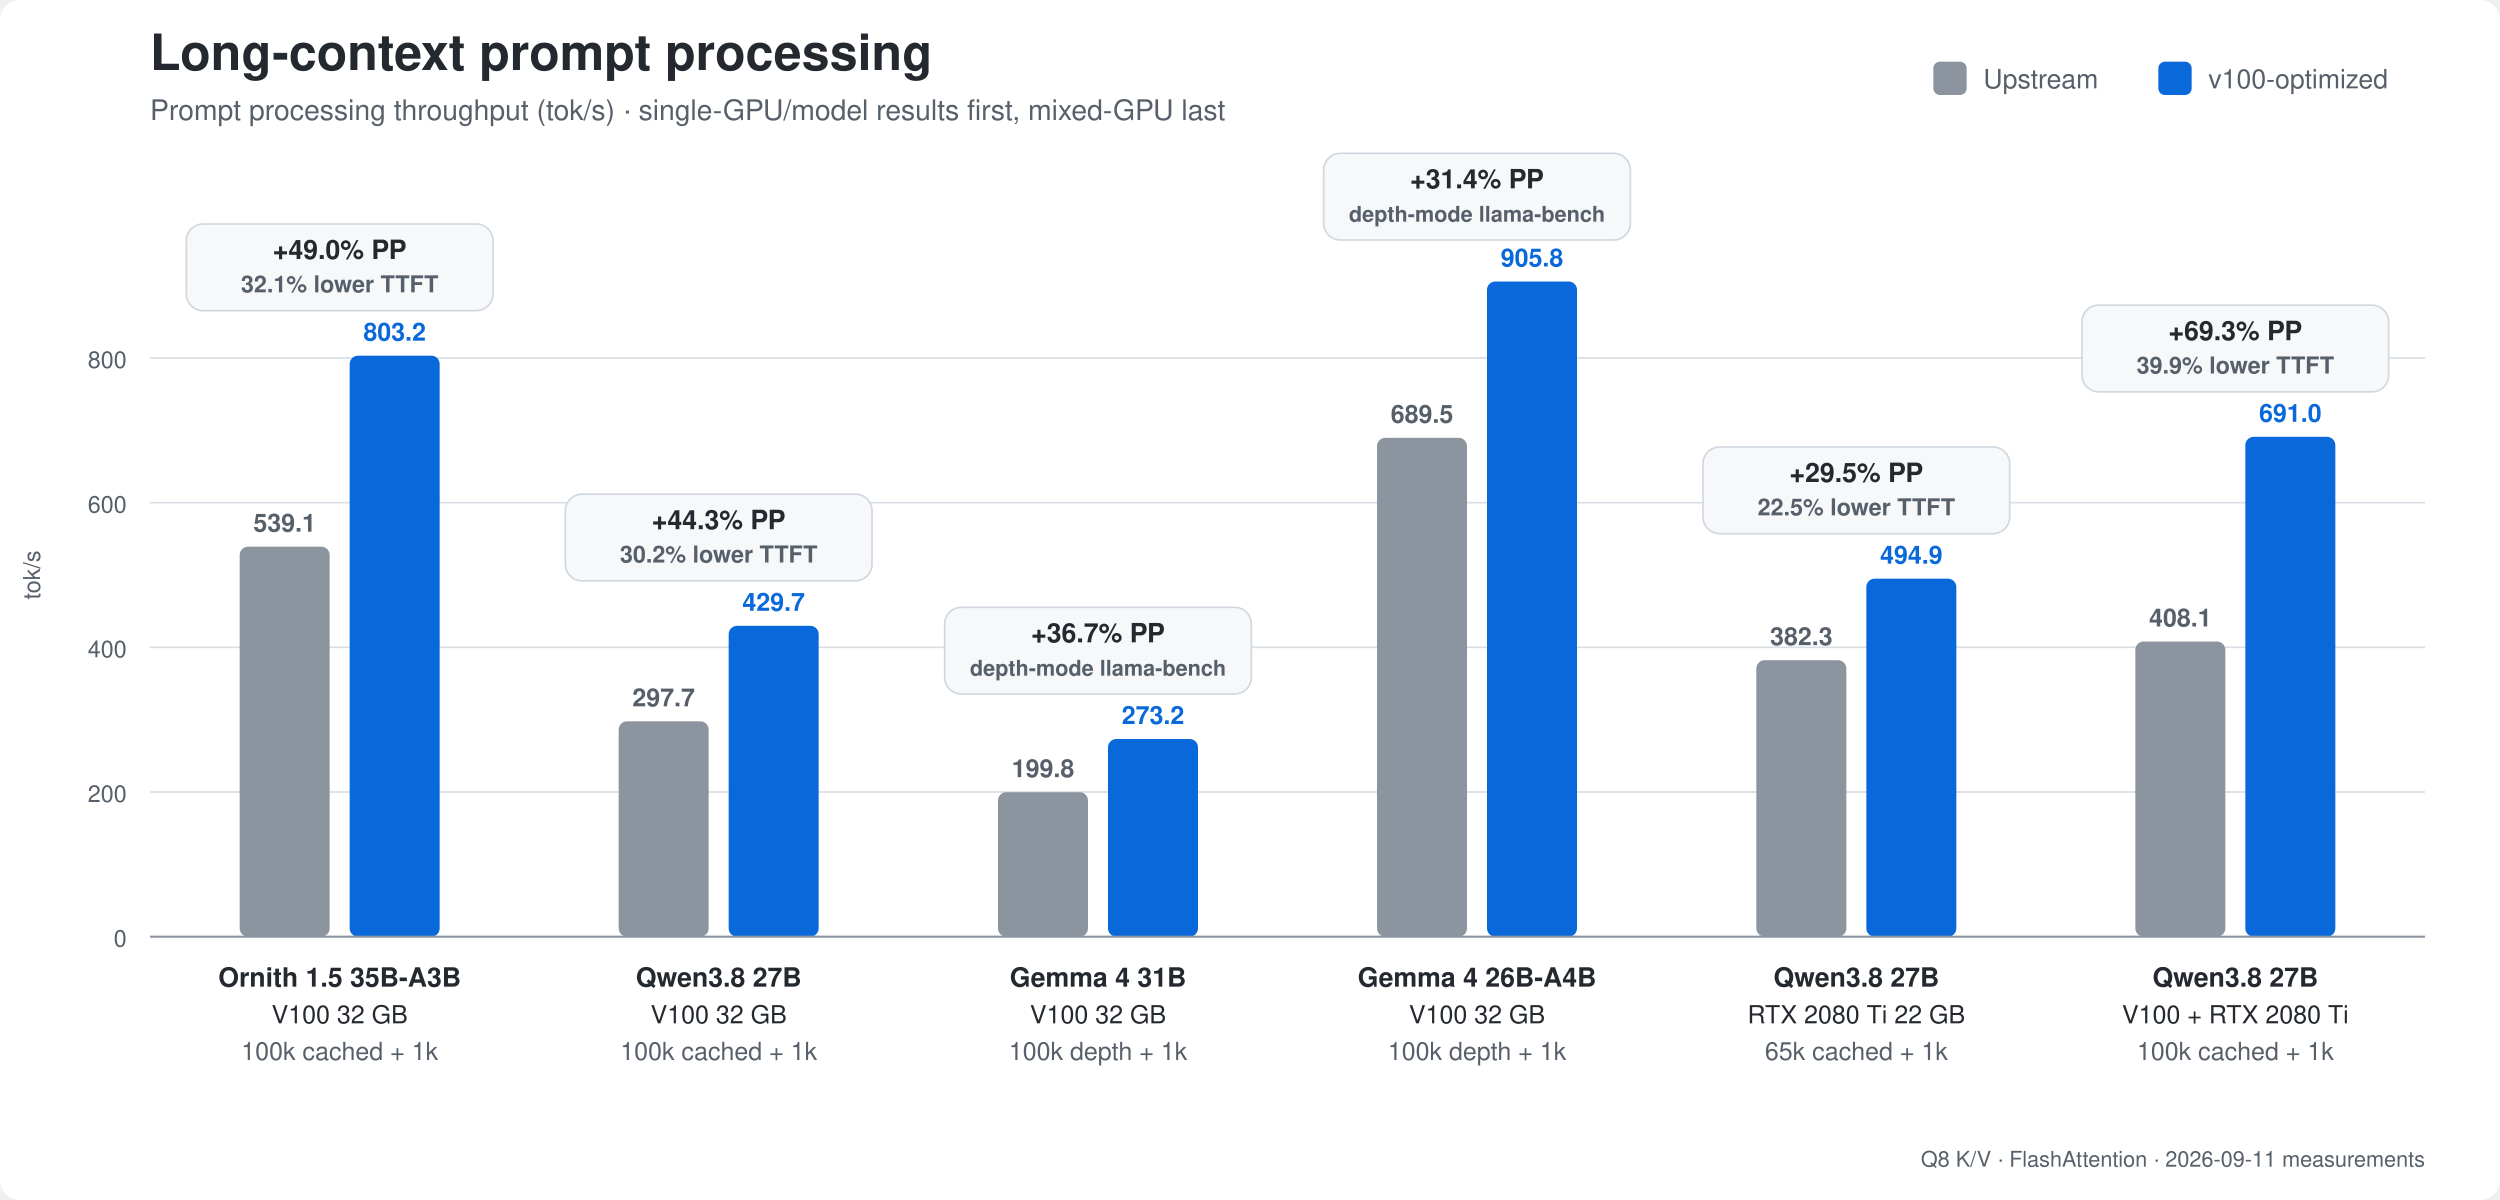
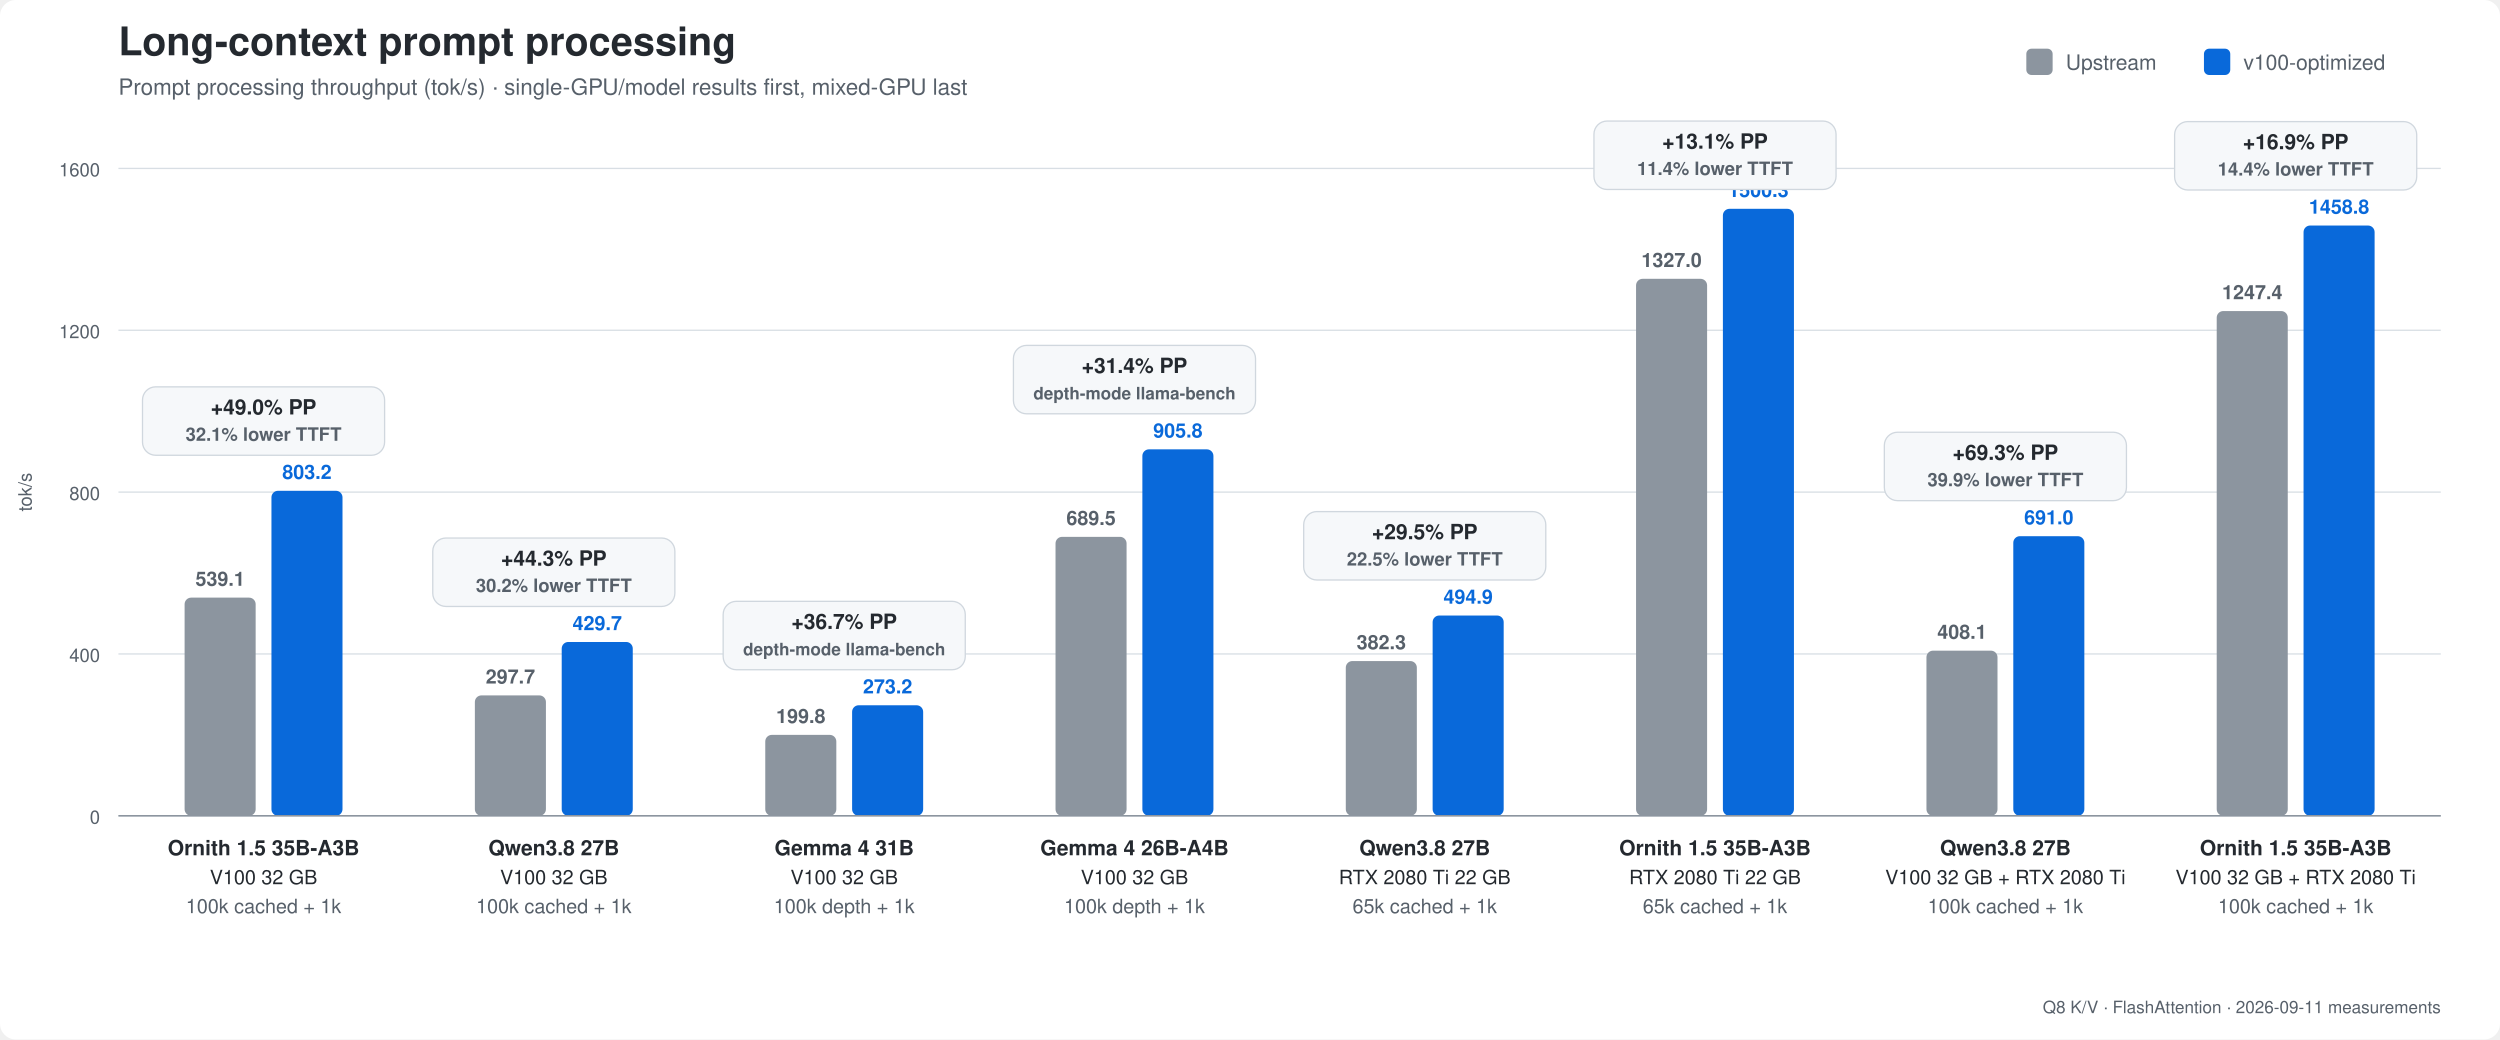
- <svg xmlns="http://www.w3.org/2000/svg" width="1500" height="720" viewBox="0 0 1500 720" role="img" aria-labelledby="title desc">
-   <rect width="1500" height="720" rx="12" fill="#FFFFFF" />
+ <svg xmlns="http://www.w3.org/2000/svg" width="1900" height="790" viewBox="0 0 1900 790" role="img" aria-labelledby="title desc">
+   <rect width="1900" height="790" rx="12" fill="#FFFFFF" />
  <text x="90.0" y="42.0" text-anchor="start" font-family="-apple-system,BlinkMacSystemFont,Segoe UI,Helvetica,Arial,sans-serif" font-size="30" font-weight="700" fill="#24292F">Long-context prompt processing</text>
  <text x="90.0" y="72.0" text-anchor="start" font-family="-apple-system,BlinkMacSystemFont,Segoe UI,Helvetica,Arial,sans-serif" font-size="17" font-weight="400" fill="#57606A">Prompt processing throughput (tok/s) · single-GPU/model results first, mixed-GPU last</text>
-   <rect x="1160" y="37" width="20" height="20" rx="4" fill="#8C959F" />
-   <text x="1190.0" y="53.0" text-anchor="start" font-family="-apple-system,BlinkMacSystemFont,Segoe UI,Helvetica,Arial,sans-serif" font-size="16" font-weight="400" fill="#57606A">Upstream</text>
-   <rect x="1295" y="37" width="20" height="20" rx="4" fill="#0969DA" />
-   <text x="1325.0" y="53.0" text-anchor="start" font-family="-apple-system,BlinkMacSystemFont,Segoe UI,Helvetica,Arial,sans-serif" font-size="16" font-weight="400" fill="#57606A">v100-optimized</text>
-   <line x1="90" y1="562.0" x2="1455" y2="562.0" stroke="#D8DEE4" stroke-width="1" />
-   <text x="76.0" y="568.0" text-anchor="end" font-family="-apple-system,BlinkMacSystemFont,Segoe UI,Helvetica,Arial,sans-serif" font-size="14" font-weight="400" fill="#57606A">0</text>
-   <line x1="90" y1="475.2" x2="1455" y2="475.2" stroke="#D8DEE4" stroke-width="1" />
-   <text x="76.0" y="481.2" text-anchor="end" font-family="-apple-system,BlinkMacSystemFont,Segoe UI,Helvetica,Arial,sans-serif" font-size="14" font-weight="400" fill="#57606A">200</text>
-   <line x1="90" y1="388.4" x2="1455" y2="388.4" stroke="#D8DEE4" stroke-width="1" />
-   <text x="76.0" y="394.4" text-anchor="end" font-family="-apple-system,BlinkMacSystemFont,Segoe UI,Helvetica,Arial,sans-serif" font-size="14" font-weight="400" fill="#57606A">400</text>
-   <line x1="90" y1="301.6" x2="1455" y2="301.6" stroke="#D8DEE4" stroke-width="1" />
-   <text x="76.0" y="307.6" text-anchor="end" font-family="-apple-system,BlinkMacSystemFont,Segoe UI,Helvetica,Arial,sans-serif" font-size="14" font-weight="400" fill="#57606A">600</text>
-   <line x1="90" y1="214.8" x2="1455" y2="214.8" stroke="#D8DEE4" stroke-width="1" />
-   <text x="76.0" y="220.8" text-anchor="end" font-family="-apple-system,BlinkMacSystemFont,Segoe UI,Helvetica,Arial,sans-serif" font-size="14" font-weight="400" fill="#57606A">800</text>
-   <text transform="rotate(-90 24 345.0)" x="24.0" y="345.0" text-anchor="middle" font-family="-apple-system,BlinkMacSystemFont,Segoe UI,Helvetica,Arial,sans-serif" font-size="14" font-weight="400" fill="#57606A">tok/s</text>
-   <rect x="143.8" y="328.0" width="54" height="234.0" rx="5" fill="#8C959F" />
-   <rect x="209.8" y="213.4" width="54" height="348.6" rx="5" fill="#0969DA" />
-   <text x="170.8" y="319.0" text-anchor="middle" font-family="-apple-system,BlinkMacSystemFont,Segoe UI,Helvetica,Arial,sans-serif" font-size="15" font-weight="600" fill="#57606A">539.1</text>
-   <text x="236.8" y="204.4" text-anchor="middle" font-family="-apple-system,BlinkMacSystemFont,Segoe UI,Helvetica,Arial,sans-serif" font-size="15" font-weight="700" fill="#0969DA">803.2</text>
-   <rect x="111.8" y="134.4" width="184" height="52" rx="10" fill="#F6F8FA" stroke="#D0D7DE" />
-   <text x="203.8" y="155.4" text-anchor="middle" font-family="-apple-system,BlinkMacSystemFont,Segoe UI,Helvetica,Arial,sans-serif" font-size="16" font-weight="700" fill="#24292F">+49.0% PP</text>
-   <text x="203.8" y="175.4" text-anchor="middle" font-family="-apple-system,BlinkMacSystemFont,Segoe UI,Helvetica,Arial,sans-serif" font-size="14" font-weight="600" fill="#57606A">32.1% lower TTFT</text>
-   <text x="203.8" y="592.0" text-anchor="middle" font-family="-apple-system,BlinkMacSystemFont,Segoe UI,Helvetica,Arial,sans-serif" font-size="16" font-weight="650" fill="#24292F">Ornith 1.5 35B-A3B</text>
-   <text x="203.8" y="614.0" text-anchor="middle" font-family="-apple-system,BlinkMacSystemFont,Segoe UI,Helvetica,Arial,sans-serif" font-size="15" font-weight="500" fill="#24292F">V100 32 GB</text>
-   <text x="203.8" y="636.0" text-anchor="middle" font-family="-apple-system,BlinkMacSystemFont,Segoe UI,Helvetica,Arial,sans-serif" font-size="15" font-weight="500" fill="#57606A">100k cached + 1k</text>
-   <rect x="371.2" y="432.8" width="54" height="129.2" rx="5" fill="#8C959F" />
-   <rect x="437.2" y="375.5" width="54" height="186.5" rx="5" fill="#0969DA" />
-   <text x="398.2" y="423.8" text-anchor="middle" font-family="-apple-system,BlinkMacSystemFont,Segoe UI,Helvetica,Arial,sans-serif" font-size="15" font-weight="600" fill="#57606A">297.7</text>
-   <text x="464.2" y="366.5" text-anchor="middle" font-family="-apple-system,BlinkMacSystemFont,Segoe UI,Helvetica,Arial,sans-serif" font-size="15" font-weight="700" fill="#0969DA">429.7</text>
-   <rect x="339.2" y="296.5" width="184" height="52" rx="10" fill="#F6F8FA" stroke="#D0D7DE" />
-   <text x="431.2" y="317.5" text-anchor="middle" font-family="-apple-system,BlinkMacSystemFont,Segoe UI,Helvetica,Arial,sans-serif" font-size="16" font-weight="700" fill="#24292F">+44.3% PP</text>
-   <text x="431.2" y="337.5" text-anchor="middle" font-family="-apple-system,BlinkMacSystemFont,Segoe UI,Helvetica,Arial,sans-serif" font-size="14" font-weight="600" fill="#57606A">30.2% lower TTFT</text>
-   <text x="431.2" y="592.0" text-anchor="middle" font-family="-apple-system,BlinkMacSystemFont,Segoe UI,Helvetica,Arial,sans-serif" font-size="16" font-weight="650" fill="#24292F">Qwen3.8 27B</text>
-   <text x="431.2" y="614.0" text-anchor="middle" font-family="-apple-system,BlinkMacSystemFont,Segoe UI,Helvetica,Arial,sans-serif" font-size="15" font-weight="500" fill="#24292F">V100 32 GB</text>
-   <text x="431.2" y="636.0" text-anchor="middle" font-family="-apple-system,BlinkMacSystemFont,Segoe UI,Helvetica,Arial,sans-serif" font-size="15" font-weight="500" fill="#57606A">100k cached + 1k</text>
-   <rect x="598.8" y="475.3" width="54" height="86.7" rx="5" fill="#8C959F" />
-   <rect x="664.8" y="443.4" width="54" height="118.6" rx="5" fill="#0969DA" />
-   <text x="625.8" y="466.3" text-anchor="middle" font-family="-apple-system,BlinkMacSystemFont,Segoe UI,Helvetica,Arial,sans-serif" font-size="15" font-weight="600" fill="#57606A">199.8</text>
-   <text x="691.8" y="434.4" text-anchor="middle" font-family="-apple-system,BlinkMacSystemFont,Segoe UI,Helvetica,Arial,sans-serif" font-size="15" font-weight="700" fill="#0969DA">273.2</text>
-   <rect x="566.8" y="364.4" width="184" height="52" rx="10" fill="#F6F8FA" stroke="#D0D7DE" />
-   <text x="658.8" y="385.4" text-anchor="middle" font-family="-apple-system,BlinkMacSystemFont,Segoe UI,Helvetica,Arial,sans-serif" font-size="16" font-weight="700" fill="#24292F">+36.7% PP</text>
-   <text x="658.8" y="405.4" text-anchor="middle" font-family="-apple-system,BlinkMacSystemFont,Segoe UI,Helvetica,Arial,sans-serif" font-size="13" font-weight="600" fill="#57606A">depth-mode llama-bench</text>
-   <text x="658.8" y="592.0" text-anchor="middle" font-family="-apple-system,BlinkMacSystemFont,Segoe UI,Helvetica,Arial,sans-serif" font-size="16" font-weight="650" fill="#24292F">Gemma 4 31B</text>
-   <text x="658.8" y="614.0" text-anchor="middle" font-family="-apple-system,BlinkMacSystemFont,Segoe UI,Helvetica,Arial,sans-serif" font-size="15" font-weight="500" fill="#24292F">V100 32 GB</text>
-   <text x="658.8" y="636.0" text-anchor="middle" font-family="-apple-system,BlinkMacSystemFont,Segoe UI,Helvetica,Arial,sans-serif" font-size="15" font-weight="500" fill="#57606A">100k depth + 1k</text>
-   <rect x="826.2" y="262.7" width="54" height="299.3" rx="5" fill="#8C959F" />
-   <rect x="892.2" y="168.9" width="54" height="393.1" rx="5" fill="#0969DA" />
-   <text x="853.2" y="253.7" text-anchor="middle" font-family="-apple-system,BlinkMacSystemFont,Segoe UI,Helvetica,Arial,sans-serif" font-size="15" font-weight="600" fill="#57606A">689.5</text>
-   <text x="919.2" y="159.9" text-anchor="middle" font-family="-apple-system,BlinkMacSystemFont,Segoe UI,Helvetica,Arial,sans-serif" font-size="15" font-weight="700" fill="#0969DA">905.8</text>
-   <rect x="794.2" y="92.0" width="184" height="52" rx="10" fill="#F6F8FA" stroke="#D0D7DE" />
-   <text x="886.2" y="113.0" text-anchor="middle" font-family="-apple-system,BlinkMacSystemFont,Segoe UI,Helvetica,Arial,sans-serif" font-size="16" font-weight="700" fill="#24292F">+31.4% PP</text>
-   <text x="886.2" y="133.0" text-anchor="middle" font-family="-apple-system,BlinkMacSystemFont,Segoe UI,Helvetica,Arial,sans-serif" font-size="13" font-weight="600" fill="#57606A">depth-mode llama-bench</text>
-   <text x="886.2" y="592.0" text-anchor="middle" font-family="-apple-system,BlinkMacSystemFont,Segoe UI,Helvetica,Arial,sans-serif" font-size="16" font-weight="650" fill="#24292F">Gemma 4 26B-A4B</text>
-   <text x="886.2" y="614.0" text-anchor="middle" font-family="-apple-system,BlinkMacSystemFont,Segoe UI,Helvetica,Arial,sans-serif" font-size="15" font-weight="500" fill="#24292F">V100 32 GB</text>
-   <text x="886.2" y="636.0" text-anchor="middle" font-family="-apple-system,BlinkMacSystemFont,Segoe UI,Helvetica,Arial,sans-serif" font-size="15" font-weight="500" fill="#57606A">100k depth + 1k</text>
-   <rect x="1053.8" y="396.1" width="54" height="165.9" rx="5" fill="#8C959F" />
-   <rect x="1119.8" y="347.2" width="54" height="214.8" rx="5" fill="#0969DA" />
-   <text x="1080.8" y="387.1" text-anchor="middle" font-family="-apple-system,BlinkMacSystemFont,Segoe UI,Helvetica,Arial,sans-serif" font-size="15" font-weight="600" fill="#57606A">382.3</text>
-   <text x="1146.8" y="338.2" text-anchor="middle" font-family="-apple-system,BlinkMacSystemFont,Segoe UI,Helvetica,Arial,sans-serif" font-size="15" font-weight="700" fill="#0969DA">494.9</text>
-   <rect x="1021.8" y="268.2" width="184" height="52" rx="10" fill="#F6F8FA" stroke="#D0D7DE" />
-   <text x="1113.8" y="289.2" text-anchor="middle" font-family="-apple-system,BlinkMacSystemFont,Segoe UI,Helvetica,Arial,sans-serif" font-size="16" font-weight="700" fill="#24292F">+29.5% PP</text>
-   <text x="1113.8" y="309.2" text-anchor="middle" font-family="-apple-system,BlinkMacSystemFont,Segoe UI,Helvetica,Arial,sans-serif" font-size="14" font-weight="600" fill="#57606A">22.5% lower TTFT</text>
-   <text x="1113.8" y="592.0" text-anchor="middle" font-family="-apple-system,BlinkMacSystemFont,Segoe UI,Helvetica,Arial,sans-serif" font-size="16" font-weight="650" fill="#24292F">Qwen3.8 27B</text>
-   <text x="1113.8" y="614.0" text-anchor="middle" font-family="-apple-system,BlinkMacSystemFont,Segoe UI,Helvetica,Arial,sans-serif" font-size="15" font-weight="500" fill="#24292F">RTX 2080 Ti 22 GB</text>
-   <text x="1113.8" y="636.0" text-anchor="middle" font-family="-apple-system,BlinkMacSystemFont,Segoe UI,Helvetica,Arial,sans-serif" font-size="15" font-weight="500" fill="#57606A">65k cached + 1k</text>
-   <rect x="1281.2" y="384.9" width="54" height="177.1" rx="5" fill="#8C959F" />
-   <rect x="1347.2" y="262.1" width="54" height="299.9" rx="5" fill="#0969DA" />
-   <text x="1308.2" y="375.9" text-anchor="middle" font-family="-apple-system,BlinkMacSystemFont,Segoe UI,Helvetica,Arial,sans-serif" font-size="15" font-weight="600" fill="#57606A">408.1</text>
-   <text x="1374.2" y="253.1" text-anchor="middle" font-family="-apple-system,BlinkMacSystemFont,Segoe UI,Helvetica,Arial,sans-serif" font-size="15" font-weight="700" fill="#0969DA">691.0</text>
-   <rect x="1249.2" y="183.1" width="184" height="52" rx="10" fill="#F6F8FA" stroke="#D0D7DE" />
-   <text x="1341.2" y="204.1" text-anchor="middle" font-family="-apple-system,BlinkMacSystemFont,Segoe UI,Helvetica,Arial,sans-serif" font-size="16" font-weight="700" fill="#24292F">+69.3% PP</text>
-   <text x="1341.2" y="224.1" text-anchor="middle" font-family="-apple-system,BlinkMacSystemFont,Segoe UI,Helvetica,Arial,sans-serif" font-size="14" font-weight="600" fill="#57606A">39.9% lower TTFT</text>
-   <text x="1341.2" y="592.0" text-anchor="middle" font-family="-apple-system,BlinkMacSystemFont,Segoe UI,Helvetica,Arial,sans-serif" font-size="16" font-weight="650" fill="#24292F">Qwen3.8 27B</text>
-   <text x="1341.2" y="614.0" text-anchor="middle" font-family="-apple-system,BlinkMacSystemFont,Segoe UI,Helvetica,Arial,sans-serif" font-size="15" font-weight="500" fill="#24292F">V100 + RTX 2080 Ti</text>
-   <text x="1341.2" y="636.0" text-anchor="middle" font-family="-apple-system,BlinkMacSystemFont,Segoe UI,Helvetica,Arial,sans-serif" font-size="15" font-weight="500" fill="#57606A">100k cached + 1k</text>
-   <line x1="90" y1="562" x2="1455" y2="562" stroke="#8C959F" stroke-width="1.2" />
-   <text x="1455.0" y="700.0" text-anchor="end" font-family="-apple-system,BlinkMacSystemFont,Segoe UI,Helvetica,Arial,sans-serif" font-size="13" font-weight="400" fill="#57606A">Q8 K/V · FlashAttention · 2026-09-11 measurements</text>
+   <rect x="1540" y="37" width="20" height="20" rx="4" fill="#8C959F" />
+   <text x="1570.0" y="53.0" text-anchor="start" font-family="-apple-system,BlinkMacSystemFont,Segoe UI,Helvetica,Arial,sans-serif" font-size="16" font-weight="400" fill="#57606A">Upstream</text>
+   <rect x="1675" y="37" width="20" height="20" rx="4" fill="#0969DA" />
+   <text x="1705.0" y="53.0" text-anchor="start" font-family="-apple-system,BlinkMacSystemFont,Segoe UI,Helvetica,Arial,sans-serif" font-size="16" font-weight="400" fill="#57606A">v100-optimized</text>
+   <line x1="90" y1="620.0" x2="1855" y2="620.0" stroke="#D8DEE4" stroke-width="1" />
+   <text x="76.0" y="626.0" text-anchor="end" font-family="-apple-system,BlinkMacSystemFont,Segoe UI,Helvetica,Arial,sans-serif" font-size="14" font-weight="400" fill="#57606A">0</text>
+   <line x1="90" y1="497.0" x2="1855" y2="497.0" stroke="#D8DEE4" stroke-width="1" />
+   <text x="76.0" y="503.0" text-anchor="end" font-family="-apple-system,BlinkMacSystemFont,Segoe UI,Helvetica,Arial,sans-serif" font-size="14" font-weight="400" fill="#57606A">400</text>
+   <line x1="90" y1="374.0" x2="1855" y2="374.0" stroke="#D8DEE4" stroke-width="1" />
+   <text x="76.0" y="380.0" text-anchor="end" font-family="-apple-system,BlinkMacSystemFont,Segoe UI,Helvetica,Arial,sans-serif" font-size="14" font-weight="400" fill="#57606A">800</text>
+   <line x1="90" y1="251.0" x2="1855" y2="251.0" stroke="#D8DEE4" stroke-width="1" />
+   <text x="76.0" y="257.0" text-anchor="end" font-family="-apple-system,BlinkMacSystemFont,Segoe UI,Helvetica,Arial,sans-serif" font-size="14" font-weight="400" fill="#57606A">1200</text>
+   <line x1="90" y1="128.0" x2="1855" y2="128.0" stroke="#D8DEE4" stroke-width="1" />
+   <text x="76.0" y="134.0" text-anchor="end" font-family="-apple-system,BlinkMacSystemFont,Segoe UI,Helvetica,Arial,sans-serif" font-size="14" font-weight="400" fill="#57606A">1600</text>
+   <text transform="rotate(-90 24 374.0)" x="24.0" y="374.0" text-anchor="middle" font-family="-apple-system,BlinkMacSystemFont,Segoe UI,Helvetica,Arial,sans-serif" font-size="14" font-weight="400" fill="#57606A">tok/s</text>
+   <rect x="140.3" y="454.2" width="54" height="165.8" rx="5" fill="#8C959F" />
+   <rect x="206.3" y="373.0" width="54" height="247.0" rx="5" fill="#0969DA" />
+   <text x="167.3" y="445.2" text-anchor="middle" font-family="-apple-system,BlinkMacSystemFont,Segoe UI,Helvetica,Arial,sans-serif" font-size="15" font-weight="600" fill="#57606A">539.1</text>
+   <text x="233.3" y="364.0" text-anchor="middle" font-family="-apple-system,BlinkMacSystemFont,Segoe UI,Helvetica,Arial,sans-serif" font-size="15" font-weight="700" fill="#0969DA">803.2</text>
+   <rect x="108.3" y="294.0" width="184" height="52" rx="10" fill="#F6F8FA" stroke="#D0D7DE" />
+   <text x="200.3" y="315.0" text-anchor="middle" font-family="-apple-system,BlinkMacSystemFont,Segoe UI,Helvetica,Arial,sans-serif" font-size="16" font-weight="700" fill="#24292F">+49.0% PP</text>
+   <text x="200.3" y="335.0" text-anchor="middle" font-family="-apple-system,BlinkMacSystemFont,Segoe UI,Helvetica,Arial,sans-serif" font-size="14" font-weight="600" fill="#57606A">32.1% lower TTFT</text>
+   <text x="200.3" y="650.0" text-anchor="middle" font-family="-apple-system,BlinkMacSystemFont,Segoe UI,Helvetica,Arial,sans-serif" font-size="16" font-weight="650" fill="#24292F">Ornith 1.5 35B-A3B</text>
+   <text x="200.3" y="672.0" text-anchor="middle" font-family="-apple-system,BlinkMacSystemFont,Segoe UI,Helvetica,Arial,sans-serif" font-size="15" font-weight="500" fill="#24292F">V100 32 GB</text>
+   <text x="200.3" y="694.0" text-anchor="middle" font-family="-apple-system,BlinkMacSystemFont,Segoe UI,Helvetica,Arial,sans-serif" font-size="15" font-weight="500" fill="#57606A">100k cached + 1k</text>
+   <rect x="360.9" y="528.5" width="54" height="91.5" rx="5" fill="#8C959F" />
+   <rect x="426.9" y="487.9" width="54" height="132.1" rx="5" fill="#0969DA" />
+   <text x="387.9" y="519.5" text-anchor="middle" font-family="-apple-system,BlinkMacSystemFont,Segoe UI,Helvetica,Arial,sans-serif" font-size="15" font-weight="600" fill="#57606A">297.7</text>
+   <text x="453.9" y="478.9" text-anchor="middle" font-family="-apple-system,BlinkMacSystemFont,Segoe UI,Helvetica,Arial,sans-serif" font-size="15" font-weight="700" fill="#0969DA">429.7</text>
+   <rect x="328.9" y="408.9" width="184" height="52" rx="10" fill="#F6F8FA" stroke="#D0D7DE" />
+   <text x="420.9" y="429.9" text-anchor="middle" font-family="-apple-system,BlinkMacSystemFont,Segoe UI,Helvetica,Arial,sans-serif" font-size="16" font-weight="700" fill="#24292F">+44.3% PP</text>
+   <text x="420.9" y="449.9" text-anchor="middle" font-family="-apple-system,BlinkMacSystemFont,Segoe UI,Helvetica,Arial,sans-serif" font-size="14" font-weight="600" fill="#57606A">30.2% lower TTFT</text>
+   <text x="420.9" y="650.0" text-anchor="middle" font-family="-apple-system,BlinkMacSystemFont,Segoe UI,Helvetica,Arial,sans-serif" font-size="16" font-weight="650" fill="#24292F">Qwen3.8 27B</text>
+   <text x="420.9" y="672.0" text-anchor="middle" font-family="-apple-system,BlinkMacSystemFont,Segoe UI,Helvetica,Arial,sans-serif" font-size="15" font-weight="500" fill="#24292F">V100 32 GB</text>
+   <text x="420.9" y="694.0" text-anchor="middle" font-family="-apple-system,BlinkMacSystemFont,Segoe UI,Helvetica,Arial,sans-serif" font-size="15" font-weight="500" fill="#57606A">100k cached + 1k</text>
+   <rect x="581.6" y="558.5" width="54" height="61.5" rx="5" fill="#8C959F" />
+   <rect x="647.6" y="536.0" width="54" height="84.0" rx="5" fill="#0969DA" />
+   <text x="608.6" y="549.5" text-anchor="middle" font-family="-apple-system,BlinkMacSystemFont,Segoe UI,Helvetica,Arial,sans-serif" font-size="15" font-weight="600" fill="#57606A">199.8</text>
+   <text x="674.6" y="527.0" text-anchor="middle" font-family="-apple-system,BlinkMacSystemFont,Segoe UI,Helvetica,Arial,sans-serif" font-size="15" font-weight="700" fill="#0969DA">273.2</text>
+   <rect x="549.6" y="457.0" width="184" height="52" rx="10" fill="#F6F8FA" stroke="#D0D7DE" />
+   <text x="641.6" y="478.0" text-anchor="middle" font-family="-apple-system,BlinkMacSystemFont,Segoe UI,Helvetica,Arial,sans-serif" font-size="16" font-weight="700" fill="#24292F">+36.7% PP</text>
+   <text x="641.6" y="498.0" text-anchor="middle" font-family="-apple-system,BlinkMacSystemFont,Segoe UI,Helvetica,Arial,sans-serif" font-size="13" font-weight="600" fill="#57606A">depth-mode llama-bench</text>
+   <text x="641.6" y="650.0" text-anchor="middle" font-family="-apple-system,BlinkMacSystemFont,Segoe UI,Helvetica,Arial,sans-serif" font-size="16" font-weight="650" fill="#24292F">Gemma 4 31B</text>
+   <text x="641.6" y="672.0" text-anchor="middle" font-family="-apple-system,BlinkMacSystemFont,Segoe UI,Helvetica,Arial,sans-serif" font-size="15" font-weight="500" fill="#24292F">V100 32 GB</text>
+   <text x="641.6" y="694.0" text-anchor="middle" font-family="-apple-system,BlinkMacSystemFont,Segoe UI,Helvetica,Arial,sans-serif" font-size="15" font-weight="500" fill="#57606A">100k depth + 1k</text>
+   <rect x="802.2" y="408.0" width="54" height="212.0" rx="5" fill="#8C959F" />
+   <rect x="868.2" y="341.5" width="54" height="278.5" rx="5" fill="#0969DA" />
+   <text x="829.2" y="399.0" text-anchor="middle" font-family="-apple-system,BlinkMacSystemFont,Segoe UI,Helvetica,Arial,sans-serif" font-size="15" font-weight="600" fill="#57606A">689.5</text>
+   <text x="895.2" y="332.5" text-anchor="middle" font-family="-apple-system,BlinkMacSystemFont,Segoe UI,Helvetica,Arial,sans-serif" font-size="15" font-weight="700" fill="#0969DA">905.8</text>
+   <rect x="770.2" y="262.5" width="184" height="52" rx="10" fill="#F6F8FA" stroke="#D0D7DE" />
+   <text x="862.2" y="283.5" text-anchor="middle" font-family="-apple-system,BlinkMacSystemFont,Segoe UI,Helvetica,Arial,sans-serif" font-size="16" font-weight="700" fill="#24292F">+31.4% PP</text>
+   <text x="862.2" y="303.5" text-anchor="middle" font-family="-apple-system,BlinkMacSystemFont,Segoe UI,Helvetica,Arial,sans-serif" font-size="13" font-weight="600" fill="#57606A">depth-mode llama-bench</text>
+   <text x="862.2" y="650.0" text-anchor="middle" font-family="-apple-system,BlinkMacSystemFont,Segoe UI,Helvetica,Arial,sans-serif" font-size="16" font-weight="650" fill="#24292F">Gemma 4 26B-A4B</text>
+   <text x="862.2" y="672.0" text-anchor="middle" font-family="-apple-system,BlinkMacSystemFont,Segoe UI,Helvetica,Arial,sans-serif" font-size="15" font-weight="500" fill="#24292F">V100 32 GB</text>
+   <text x="862.2" y="694.0" text-anchor="middle" font-family="-apple-system,BlinkMacSystemFont,Segoe UI,Helvetica,Arial,sans-serif" font-size="15" font-weight="500" fill="#57606A">100k depth + 1k</text>
+   <rect x="1022.8" y="502.4" width="54" height="117.6" rx="5" fill="#8C959F" />
+   <rect x="1088.8" y="467.8" width="54" height="152.2" rx="5" fill="#0969DA" />
+   <text x="1049.8" y="493.4" text-anchor="middle" font-family="-apple-system,BlinkMacSystemFont,Segoe UI,Helvetica,Arial,sans-serif" font-size="15" font-weight="600" fill="#57606A">382.3</text>
+   <text x="1115.8" y="458.8" text-anchor="middle" font-family="-apple-system,BlinkMacSystemFont,Segoe UI,Helvetica,Arial,sans-serif" font-size="15" font-weight="700" fill="#0969DA">494.9</text>
+   <rect x="990.8" y="388.8" width="184" height="52" rx="10" fill="#F6F8FA" stroke="#D0D7DE" />
+   <text x="1082.8" y="409.8" text-anchor="middle" font-family="-apple-system,BlinkMacSystemFont,Segoe UI,Helvetica,Arial,sans-serif" font-size="16" font-weight="700" fill="#24292F">+29.5% PP</text>
+   <text x="1082.8" y="429.8" text-anchor="middle" font-family="-apple-system,BlinkMacSystemFont,Segoe UI,Helvetica,Arial,sans-serif" font-size="14" font-weight="600" fill="#57606A">22.5% lower TTFT</text>
+   <text x="1082.8" y="650.0" text-anchor="middle" font-family="-apple-system,BlinkMacSystemFont,Segoe UI,Helvetica,Arial,sans-serif" font-size="16" font-weight="650" fill="#24292F">Qwen3.8 27B</text>
+   <text x="1082.8" y="672.0" text-anchor="middle" font-family="-apple-system,BlinkMacSystemFont,Segoe UI,Helvetica,Arial,sans-serif" font-size="15" font-weight="500" fill="#24292F">RTX 2080 Ti 22 GB</text>
+   <text x="1082.8" y="694.0" text-anchor="middle" font-family="-apple-system,BlinkMacSystemFont,Segoe UI,Helvetica,Arial,sans-serif" font-size="15" font-weight="500" fill="#57606A">65k cached + 1k</text>
+   <rect x="1243.4" y="211.9" width="54" height="408.1" rx="5" fill="#8C959F" />
+   <rect x="1309.4" y="158.7" width="54" height="461.3" rx="5" fill="#0969DA" />
+   <text x="1270.4" y="202.9" text-anchor="middle" font-family="-apple-system,BlinkMacSystemFont,Segoe UI,Helvetica,Arial,sans-serif" font-size="15" font-weight="600" fill="#57606A">1327.0</text>
+   <text x="1336.4" y="149.7" text-anchor="middle" font-family="-apple-system,BlinkMacSystemFont,Segoe UI,Helvetica,Arial,sans-serif" font-size="15" font-weight="700" fill="#0969DA">1500.3</text>
+   <rect x="1211.4" y="92.0" width="184" height="52" rx="10" fill="#F6F8FA" stroke="#D0D7DE" />
+   <text x="1303.4" y="113.0" text-anchor="middle" font-family="-apple-system,BlinkMacSystemFont,Segoe UI,Helvetica,Arial,sans-serif" font-size="16" font-weight="700" fill="#24292F">+13.1% PP</text>
+   <text x="1303.4" y="133.0" text-anchor="middle" font-family="-apple-system,BlinkMacSystemFont,Segoe UI,Helvetica,Arial,sans-serif" font-size="14" font-weight="600" fill="#57606A">11.4% lower TTFT</text>
+   <text x="1303.4" y="650.0" text-anchor="middle" font-family="-apple-system,BlinkMacSystemFont,Segoe UI,Helvetica,Arial,sans-serif" font-size="16" font-weight="650" fill="#24292F">Ornith 1.5 35B-A3B</text>
+   <text x="1303.4" y="672.0" text-anchor="middle" font-family="-apple-system,BlinkMacSystemFont,Segoe UI,Helvetica,Arial,sans-serif" font-size="15" font-weight="500" fill="#24292F">RTX 2080 Ti 22 GB</text>
+   <text x="1303.4" y="694.0" text-anchor="middle" font-family="-apple-system,BlinkMacSystemFont,Segoe UI,Helvetica,Arial,sans-serif" font-size="15" font-weight="500" fill="#57606A">65k cached + 1k</text>
+   <rect x="1464.1" y="494.5" width="54" height="125.5" rx="5" fill="#8C959F" />
+   <rect x="1530.1" y="407.5" width="54" height="212.5" rx="5" fill="#0969DA" />
+   <text x="1491.1" y="485.5" text-anchor="middle" font-family="-apple-system,BlinkMacSystemFont,Segoe UI,Helvetica,Arial,sans-serif" font-size="15" font-weight="600" fill="#57606A">408.1</text>
+   <text x="1557.1" y="398.5" text-anchor="middle" font-family="-apple-system,BlinkMacSystemFont,Segoe UI,Helvetica,Arial,sans-serif" font-size="15" font-weight="700" fill="#0969DA">691.0</text>
+   <rect x="1432.1" y="328.5" width="184" height="52" rx="10" fill="#F6F8FA" stroke="#D0D7DE" />
+   <text x="1524.1" y="349.5" text-anchor="middle" font-family="-apple-system,BlinkMacSystemFont,Segoe UI,Helvetica,Arial,sans-serif" font-size="16" font-weight="700" fill="#24292F">+69.3% PP</text>
+   <text x="1524.1" y="369.5" text-anchor="middle" font-family="-apple-system,BlinkMacSystemFont,Segoe UI,Helvetica,Arial,sans-serif" font-size="14" font-weight="600" fill="#57606A">39.9% lower TTFT</text>
+   <text x="1524.1" y="650.0" text-anchor="middle" font-family="-apple-system,BlinkMacSystemFont,Segoe UI,Helvetica,Arial,sans-serif" font-size="16" font-weight="650" fill="#24292F">Qwen3.8 27B</text>
+   <text x="1524.1" y="672.0" text-anchor="middle" font-family="-apple-system,BlinkMacSystemFont,Segoe UI,Helvetica,Arial,sans-serif" font-size="15" font-weight="500" fill="#24292F">V100 32 GB + RTX 2080 Ti</text>
+   <text x="1524.1" y="694.0" text-anchor="middle" font-family="-apple-system,BlinkMacSystemFont,Segoe UI,Helvetica,Arial,sans-serif" font-size="15" font-weight="500" fill="#57606A">100k cached + 1k</text>
+   <rect x="1684.7" y="236.4" width="54" height="383.6" rx="5" fill="#8C959F" />
+   <rect x="1750.7" y="171.4" width="54" height="448.6" rx="5" fill="#0969DA" />
+   <text x="1711.7" y="227.4" text-anchor="middle" font-family="-apple-system,BlinkMacSystemFont,Segoe UI,Helvetica,Arial,sans-serif" font-size="15" font-weight="600" fill="#57606A">1247.4</text>
+   <text x="1777.7" y="162.4" text-anchor="middle" font-family="-apple-system,BlinkMacSystemFont,Segoe UI,Helvetica,Arial,sans-serif" font-size="15" font-weight="700" fill="#0969DA">1458.8</text>
+   <rect x="1652.7" y="92.4" width="184" height="52" rx="10" fill="#F6F8FA" stroke="#D0D7DE" />
+   <text x="1744.7" y="113.4" text-anchor="middle" font-family="-apple-system,BlinkMacSystemFont,Segoe UI,Helvetica,Arial,sans-serif" font-size="16" font-weight="700" fill="#24292F">+16.9% PP</text>
+   <text x="1744.7" y="133.4" text-anchor="middle" font-family="-apple-system,BlinkMacSystemFont,Segoe UI,Helvetica,Arial,sans-serif" font-size="14" font-weight="600" fill="#57606A">14.4% lower TTFT</text>
+   <text x="1744.7" y="650.0" text-anchor="middle" font-family="-apple-system,BlinkMacSystemFont,Segoe UI,Helvetica,Arial,sans-serif" font-size="16" font-weight="650" fill="#24292F">Ornith 1.5 35B-A3B</text>
+   <text x="1744.7" y="672.0" text-anchor="middle" font-family="-apple-system,BlinkMacSystemFont,Segoe UI,Helvetica,Arial,sans-serif" font-size="15" font-weight="500" fill="#24292F">V100 32 GB + RTX 2080 Ti</text>
+   <text x="1744.7" y="694.0" text-anchor="middle" font-family="-apple-system,BlinkMacSystemFont,Segoe UI,Helvetica,Arial,sans-serif" font-size="15" font-weight="500" fill="#57606A">100k cached + 1k</text>
+   <line x1="90" y1="620" x2="1855" y2="620" stroke="#8C959F" stroke-width="1.2" />
+   <text x="1855.0" y="770.0" text-anchor="end" font-family="-apple-system,BlinkMacSystemFont,Segoe UI,Helvetica,Arial,sans-serif" font-size="13" font-weight="400" fill="#57606A">Q8 K/V · FlashAttention · 2026-09-11 measurements</text>
</svg>
